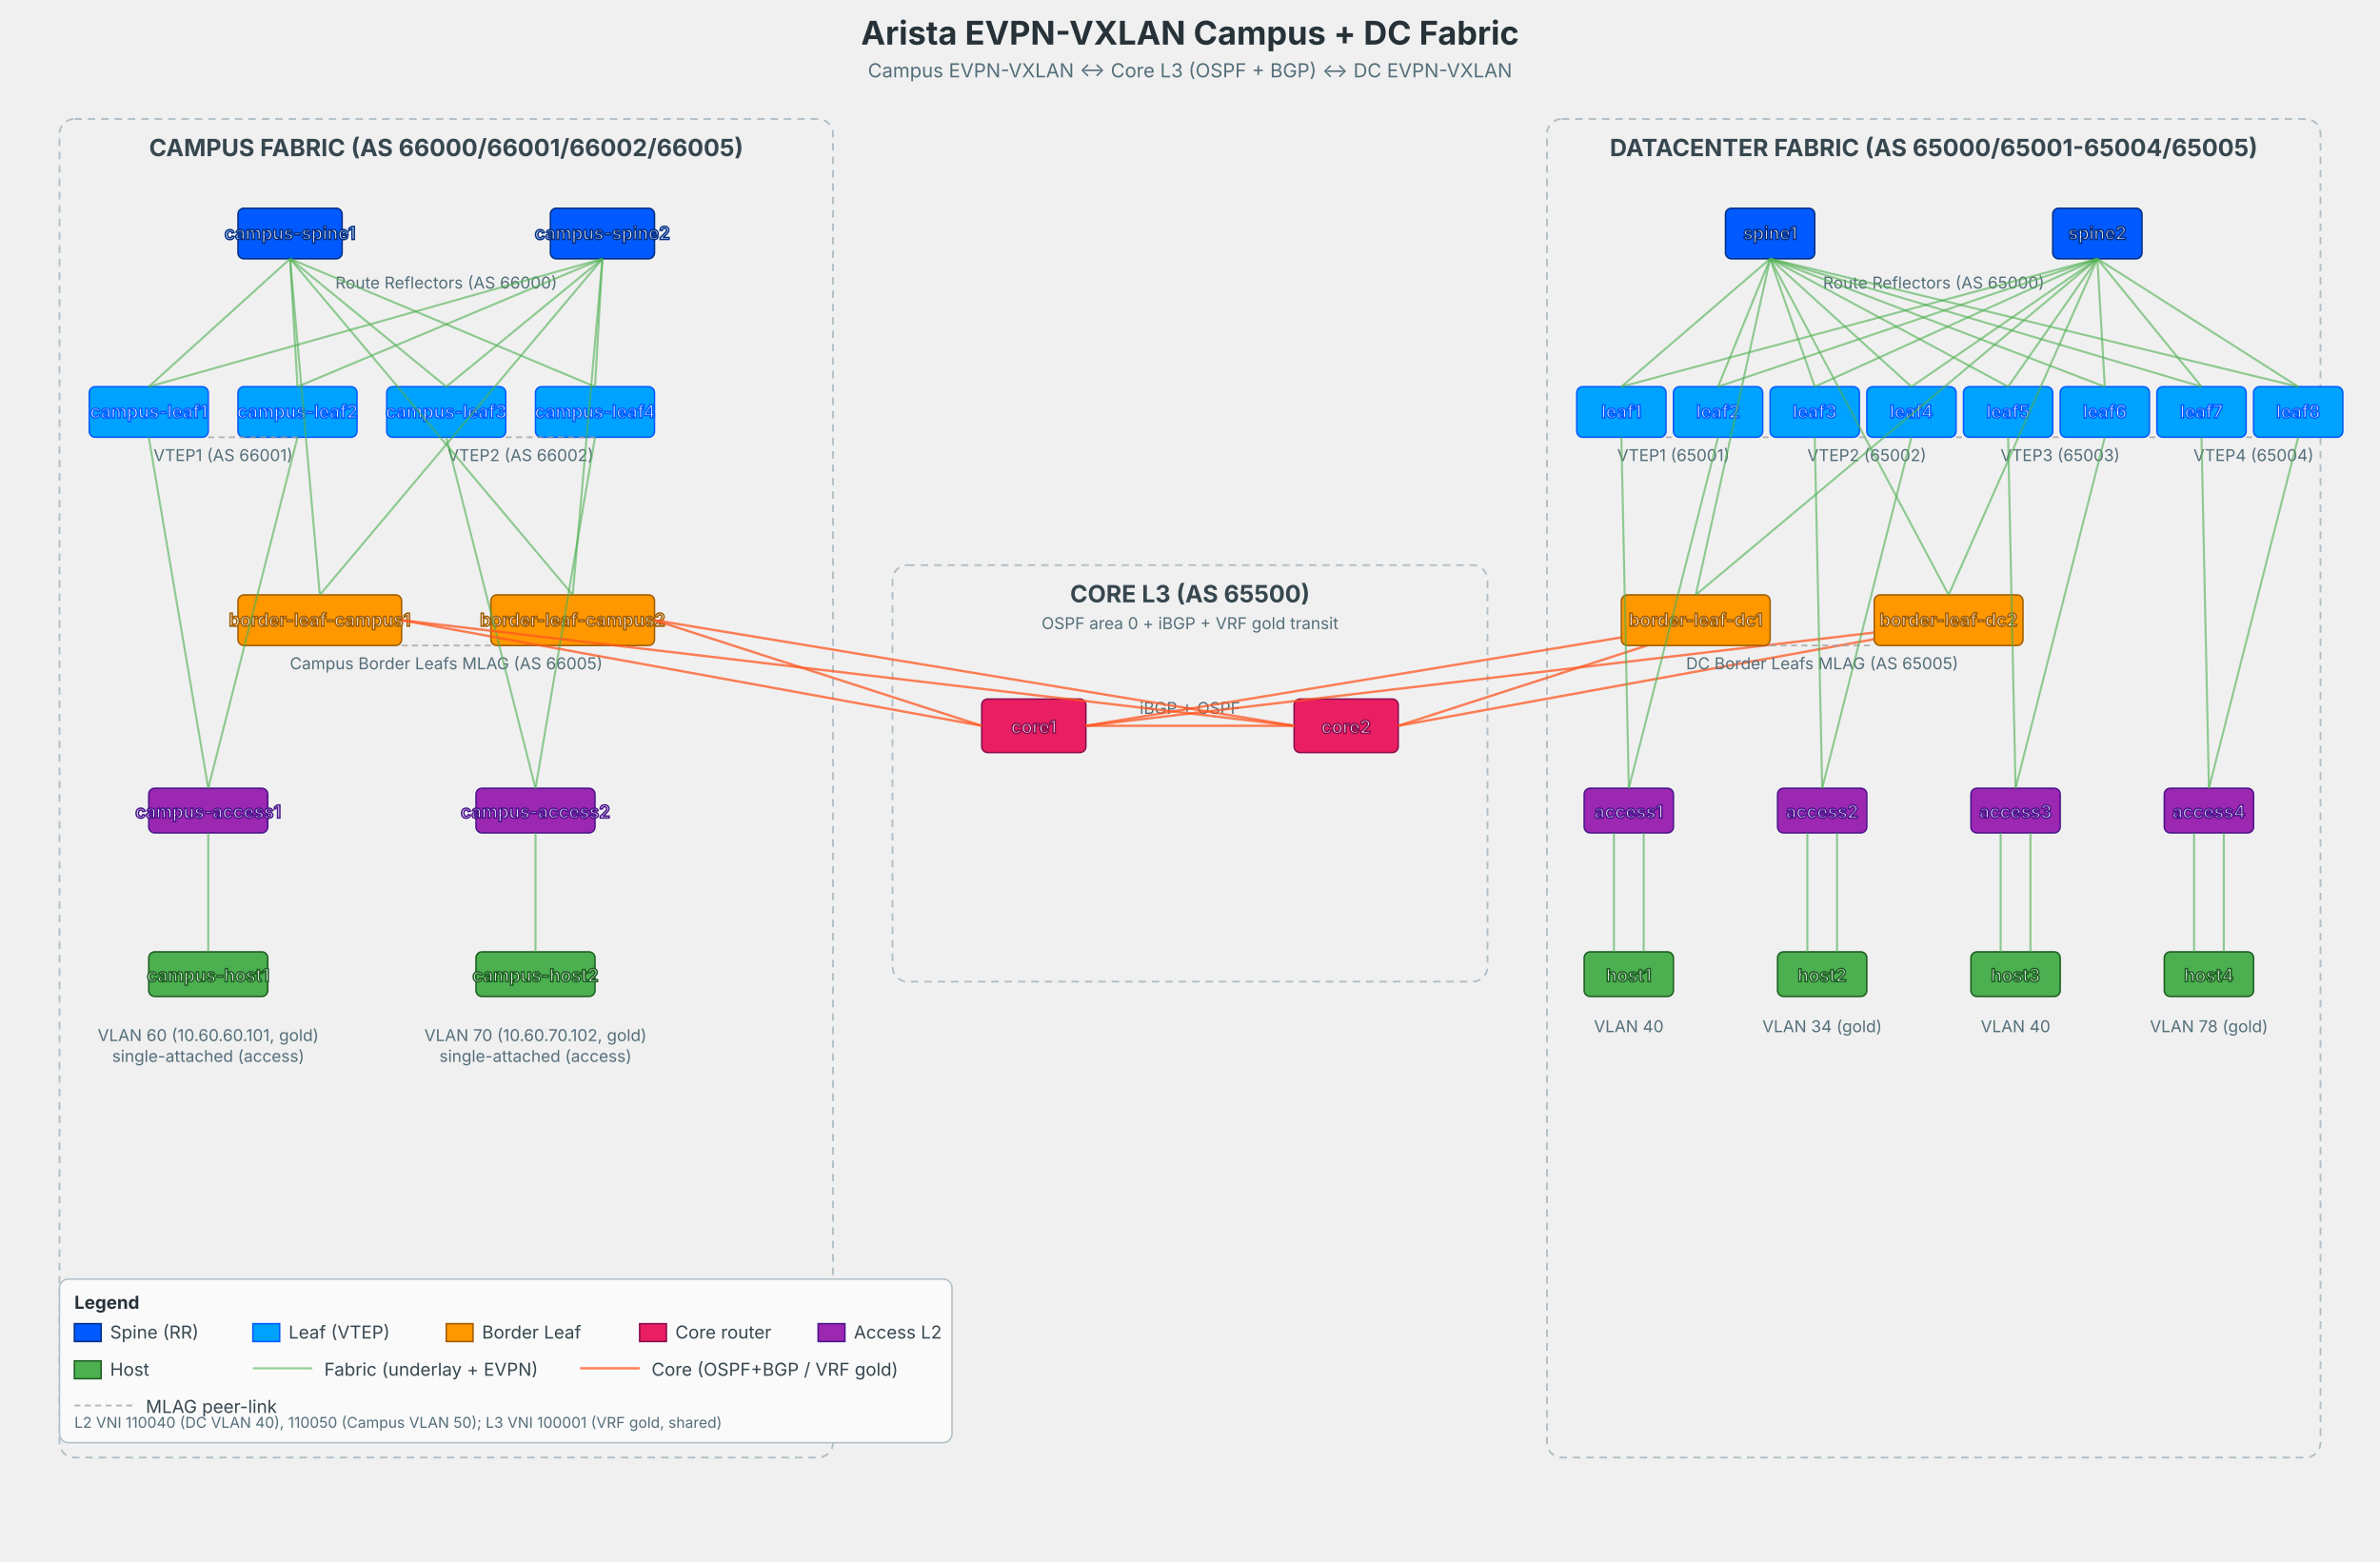
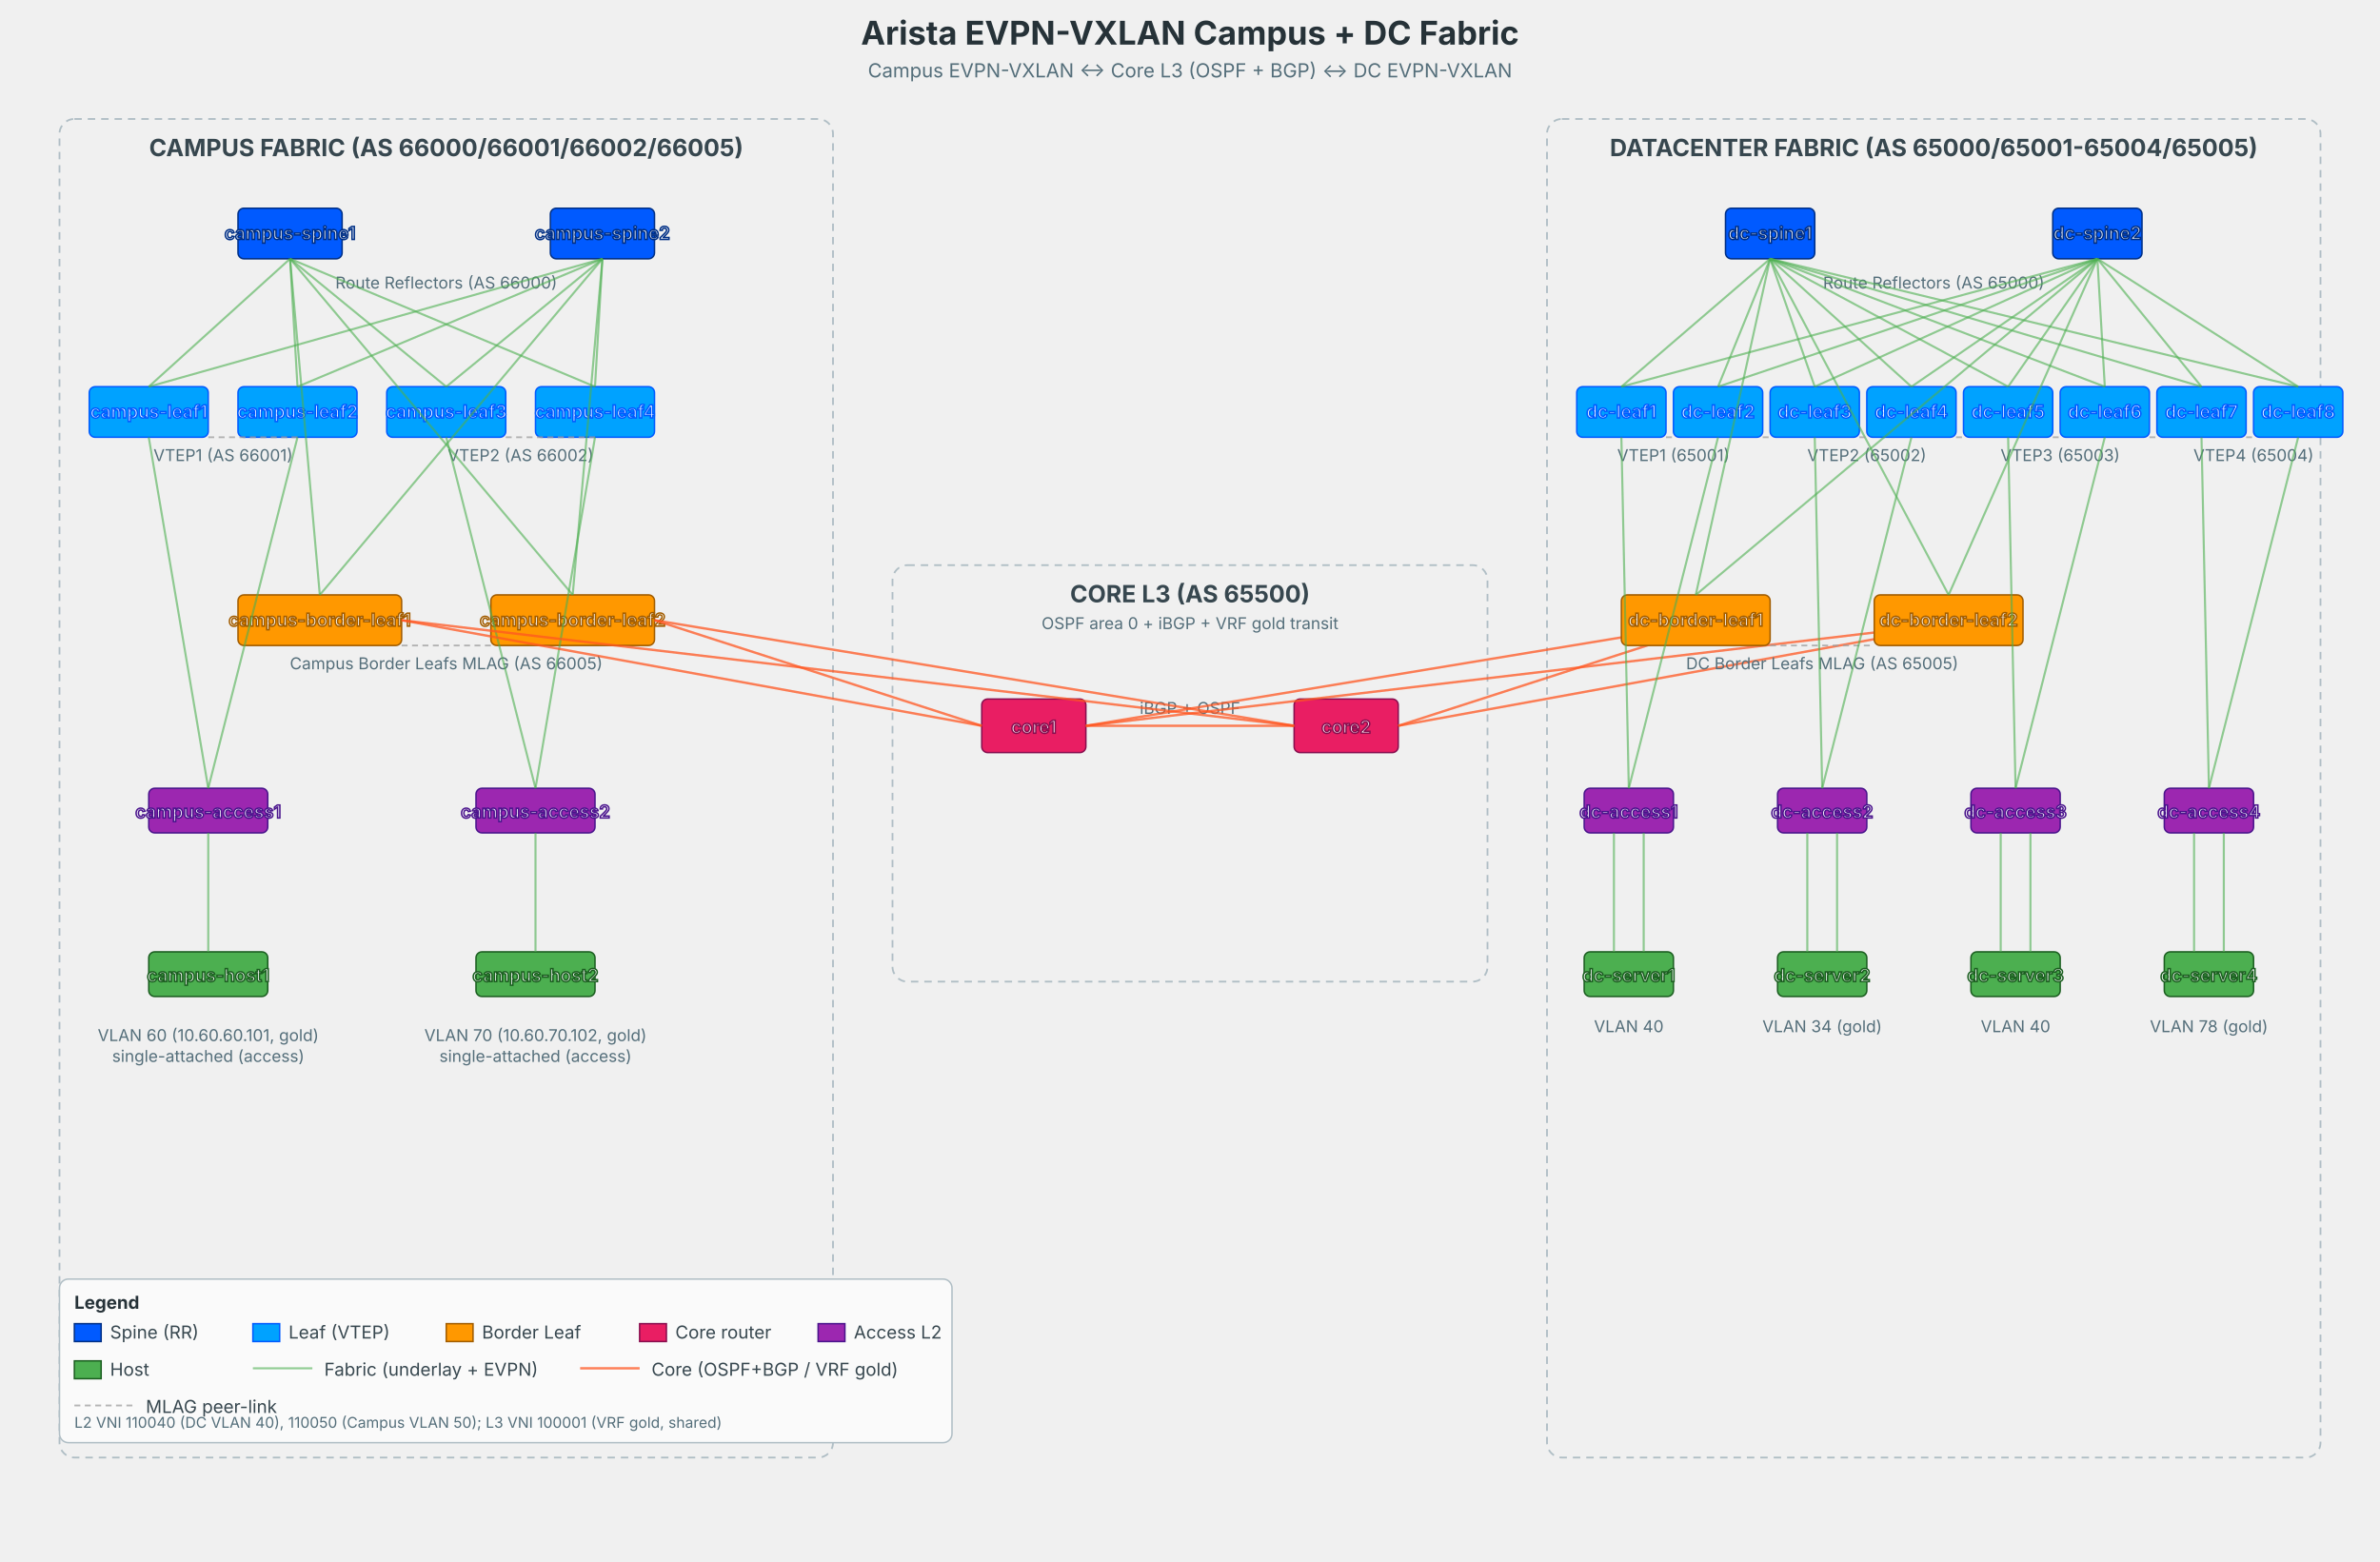
<svg xmlns="http://www.w3.org/2000/svg" width="1600" height="1050" viewBox="0 0 1600 1050" font-family="system-ui, -apple-system, sans-serif" font-size="12">
  <defs>
    <style>
      .node-spine { fill: #005aff; stroke: #002f85; }
      .node-leaf  { fill: #00a2ff; stroke: #005aff; }
      .node-border{ fill: #ff9800; stroke: #a15c00; }
      .node-core  { fill: #e91e63; stroke: #880e4f; }
      .node-access{ fill: #9c27b0; stroke: #4a148c; }
      .node-host  { fill: #4caf50; stroke: #1b5e20; }
      .node text  { fill: #fff; font-weight: 600; }
      .link       { stroke: #4caf50; stroke-width: 1.4; opacity: 0.6; fill: none; }
      .link-core  { stroke: #ff5722; stroke-width: 1.6; opacity: 0.75; fill: none; }
      .link-mlag  { stroke: #9e9e9e; stroke-width: 1.2; stroke-dasharray: 4 3; opacity: 0.75; fill: none; }
      .box-label  { font-size: 16px; font-weight: 700; fill: #37474f; }
      .sub-label  { font-size: 11px; fill: #546e7a; }
      .domain-box { fill: none; stroke: #b0bec5; stroke-dasharray: 5 4; stroke-width: 1.2; }
    </style>
  </defs>
  <text x="800" y="30" text-anchor="middle" font-size="22" font-weight="700" fill="#263238">Arista EVPN-VXLAN Campus + DC Fabric</text>
  <text x="800" y="52" text-anchor="middle" font-size="13" fill="#546e7a">Campus EVPN-VXLAN ↔ Core L3 (OSPF + BGP) ↔ DC EVPN-VXLAN</text>
  <rect class="domain-box" x="40" y="80" width="520" height="900" rx="10" />
  <text class="box-label" x="300" y="105" text-anchor="middle">CAMPUS FABRIC (AS 66000/66001/66002/66005)</text>
  <rect class="domain-box" x="600" y="380" width="400" height="280" rx="10" />
  <text class="box-label" x="800" y="405" text-anchor="middle">CORE L3 (AS 65500)</text>
  <text class="sub-label" x="800" y="423" text-anchor="middle">OSPF area 0 + iBGP + VRF gold transit</text>
  <rect class="domain-box" x="1040" y="80" width="520" height="900" rx="10" />
  <text class="box-label" x="1300" y="105" text-anchor="middle">DATACENTER FABRIC (AS 65000/65001-65004/65005)</text>
  <g class="node node-spine">
    <rect x="160" y="140" width="70" height="34" rx="4" />
    <text x="195" y="161" text-anchor="middle">campus-spine1</text>
    <rect x="370" y="140" width="70" height="34" rx="4" />
    <text x="405" y="161" text-anchor="middle">campus-spine2</text>
  </g>
  <g class="node node-leaf">
    <rect x="60" y="260" width="80" height="34" rx="4" />
    <text x="100" y="281" text-anchor="middle">campus-leaf1</text>
    <rect x="160" y="260" width="80" height="34" rx="4" />
    <text x="200" y="281" text-anchor="middle">campus-leaf2</text>
    <rect x="260" y="260" width="80" height="34" rx="4" />
    <text x="300" y="281" text-anchor="middle">campus-leaf3</text>
    <rect x="360" y="260" width="80" height="34" rx="4" />
    <text x="400" y="281" text-anchor="middle">campus-leaf4</text>
  </g>
  <g class="node node-border">
    <rect x="160" y="400" width="110" height="34" rx="4" />
-     <text x="215" y="421" text-anchor="middle">border-leaf-campus1</text>
+     <text x="215" y="421" text-anchor="middle">campus-border-leaf1</text>
    <rect x="330" y="400" width="110" height="34" rx="4" />
-     <text x="385" y="421" text-anchor="middle">border-leaf-campus2</text>
+     <text x="385" y="421" text-anchor="middle">campus-border-leaf2</text>
  </g>
  <g class="node node-access">
    <rect x="100" y="530" width="80" height="30" rx="4" />
    <text x="140" y="550" text-anchor="middle">campus-access1</text>
    <rect x="320" y="530" width="80" height="30" rx="4" />
    <text x="360" y="550" text-anchor="middle">campus-access2</text>
  </g>
  <g class="node node-host">
    <rect x="100" y="640" width="80" height="30" rx="4" />
    <text x="140" y="660" text-anchor="middle">campus-host1</text>
    <rect x="320" y="640" width="80" height="30" rx="4" />
    <text x="360" y="660" text-anchor="middle">campus-host2</text>
  </g>
  <text class="sub-label" x="300" y="194" text-anchor="middle">Route Reflectors (AS 66000)</text>
  <text class="sub-label" x="150" y="310" text-anchor="middle">VTEP1 (AS 66001)</text>
  <text class="sub-label" x="350" y="310" text-anchor="middle">VTEP2 (AS 66002)</text>
  <text class="sub-label" x="300" y="450" text-anchor="middle">Campus Border Leafs MLAG (AS 66005)</text>
  <text class="sub-label" x="140" y="700" text-anchor="middle">VLAN 60 (10.60.60.101, gold)</text>
  <text class="sub-label" x="140" y="714" text-anchor="middle">single-attached (access)</text>
  <text class="sub-label" x="360" y="700" text-anchor="middle">VLAN 70 (10.60.70.102, gold)</text>
  <text class="sub-label" x="360" y="714" text-anchor="middle">single-attached (access)</text>
  <path class="link" d="M 195 174 L 100  260" />
  <path class="link" d="M 195 174 L 200  260" />
  <path class="link" d="M 195 174 L 300  260" />
  <path class="link" d="M 195 174 L 400  260" />
  <path class="link" d="M 405 174 L 100  260" />
  <path class="link" d="M 405 174 L 200  260" />
  <path class="link" d="M 405 174 L 300  260" />
  <path class="link" d="M 405 174 L 400  260" />
  <path class="link" d="M 195 174 L 215 400" />
  <path class="link" d="M 195 174 L 385 400" />
  <path class="link" d="M 405 174 L 215 400" />
  <path class="link" d="M 405 174 L 385 400" />
  <path class="link-mlag" d="M 140 294 L 200 294" />
  <path class="link-mlag" d="M 340 294 L 400 294" />
  <path class="link-mlag" d="M 270 434 L 330 434" />
  <path class="link" d="M 100 294 L 140 530" />
  <path class="link" d="M 200 294 L 140 530" />
  <path class="link" d="M 300 294 L 360 530" />
  <path class="link" d="M 400 294 L 360 530" />
  <path class="link" d="M 140 560 L 140 640" />
  <path class="link" d="M 360 560 L 360 640" />
  <g class="node node-core">
    <rect x="660" y="470" width="70" height="36" rx="4" />
    <text x="695" y="493" text-anchor="middle">core1</text>
    <rect x="870" y="470" width="70" height="36" rx="4" />
    <text x="905" y="493" text-anchor="middle">core2</text>
  </g>
  <path class="link-core" d="M 730 488 L 870 488" />
  <text class="sub-label" x="800" y="480" text-anchor="middle">iBGP + OSPF</text>
  <path class="link-core" d="M 270 417 L 660 488" />
  <path class="link-core" d="M 270 417 L 870 488" />
  <path class="link-core" d="M 440 417 L 660 488" />
  <path class="link-core" d="M 440 417 L 870 488" />
  <path class="link-core" d="M 1330 417 L 730 488" />
  <path class="link-core" d="M 1330 417 L 940 488" />
  <path class="link-core" d="M 1160 417 L 730 488" />
  <path class="link-core" d="M 1160 417 L 940 488" />
  <g class="node node-spine">
    <rect x="1160" y="140" width="60" height="34" rx="4" />
-     <text x="1190" y="161" text-anchor="middle">spine1</text>
+     <text x="1190" y="161" text-anchor="middle">dc-spine1</text>
    <rect x="1380" y="140" width="60" height="34" rx="4" />
-     <text x="1410" y="161" text-anchor="middle">spine2</text>
+     <text x="1410" y="161" text-anchor="middle">dc-spine2</text>
  </g>
  <g class="node node-leaf">
    <rect x="1060" y="260" width="60" height="34" rx="4" />
-     <text x="1090" y="281" text-anchor="middle">leaf1</text>
+     <text x="1090" y="281" text-anchor="middle">dc-leaf1</text>
    <rect x="1125" y="260" width="60" height="34" rx="4" />
-     <text x="1155" y="281" text-anchor="middle">leaf2</text>
+     <text x="1155" y="281" text-anchor="middle">dc-leaf2</text>
    <rect x="1190" y="260" width="60" height="34" rx="4" />
-     <text x="1220" y="281" text-anchor="middle">leaf3</text>
+     <text x="1220" y="281" text-anchor="middle">dc-leaf3</text>
    <rect x="1255" y="260" width="60" height="34" rx="4" />
-     <text x="1285" y="281" text-anchor="middle">leaf4</text>
+     <text x="1285" y="281" text-anchor="middle">dc-leaf4</text>
    <rect x="1320" y="260" width="60" height="34" rx="4" />
-     <text x="1350" y="281" text-anchor="middle">leaf5</text>
+     <text x="1350" y="281" text-anchor="middle">dc-leaf5</text>
    <rect x="1385" y="260" width="60" height="34" rx="4" />
-     <text x="1415" y="281" text-anchor="middle">leaf6</text>
+     <text x="1415" y="281" text-anchor="middle">dc-leaf6</text>
    <rect x="1450" y="260" width="60" height="34" rx="4" />
-     <text x="1480" y="281" text-anchor="middle">leaf7</text>
+     <text x="1480" y="281" text-anchor="middle">dc-leaf7</text>
    <rect x="1515" y="260" width="60" height="34" rx="4" />
-     <text x="1545" y="281" text-anchor="middle">leaf8</text>
+     <text x="1545" y="281" text-anchor="middle">dc-leaf8</text>
  </g>
  <g class="node node-border">
    <rect x="1090" y="400" width="100" height="34" rx="4" />
-     <text x="1140" y="421" text-anchor="middle">border-leaf-dc1</text>
+     <text x="1140" y="421" text-anchor="middle">dc-border-leaf1</text>
    <rect x="1260" y="400" width="100" height="34" rx="4" />
-     <text x="1310" y="421" text-anchor="middle">border-leaf-dc2</text>
+     <text x="1310" y="421" text-anchor="middle">dc-border-leaf2</text>
  </g>
  <g class="node node-access">
    <rect x="1065" y="530" width="60" height="30" rx="4" />
-     <text x="1095" y="550" text-anchor="middle">access1</text>
+     <text x="1095" y="550" text-anchor="middle">dc-access1</text>
    <rect x="1195" y="530" width="60" height="30" rx="4" />
-     <text x="1225" y="550" text-anchor="middle">access2</text>
+     <text x="1225" y="550" text-anchor="middle">dc-access2</text>
    <rect x="1325" y="530" width="60" height="30" rx="4" />
-     <text x="1355" y="550" text-anchor="middle">access3</text>
+     <text x="1355" y="550" text-anchor="middle">dc-access3</text>
    <rect x="1455" y="530" width="60" height="30" rx="4" />
-     <text x="1485" y="550" text-anchor="middle">access4</text>
+     <text x="1485" y="550" text-anchor="middle">dc-access4</text>
  </g>
  <g class="node node-host">
    <rect x="1065" y="640" width="60" height="30" rx="4" />
-     <text x="1095" y="660" text-anchor="middle">host1</text>
+     <text x="1095" y="660" text-anchor="middle">dc-server1</text>
    <rect x="1195" y="640" width="60" height="30" rx="4" />
-     <text x="1225" y="660" text-anchor="middle">host2</text>
+     <text x="1225" y="660" text-anchor="middle">dc-server2</text>
    <rect x="1325" y="640" width="60" height="30" rx="4" />
-     <text x="1355" y="660" text-anchor="middle">host3</text>
+     <text x="1355" y="660" text-anchor="middle">dc-server3</text>
    <rect x="1455" y="640" width="60" height="30" rx="4" />
-     <text x="1485" y="660" text-anchor="middle">host4</text>
+     <text x="1485" y="660" text-anchor="middle">dc-server4</text>
  </g>
  <text class="sub-label" x="1300" y="194" text-anchor="middle">Route Reflectors (AS 65000)</text>
  <text class="sub-label" x="1125" y="310" text-anchor="middle">VTEP1 (65001)</text>
  <text class="sub-label" x="1255" y="310" text-anchor="middle">VTEP2 (65002)</text>
  <text class="sub-label" x="1385" y="310" text-anchor="middle">VTEP3 (65003)</text>
  <text class="sub-label" x="1515" y="310" text-anchor="middle">VTEP4 (65004)</text>
  <text class="sub-label" x="1225" y="450" text-anchor="middle">DC Border Leafs MLAG (AS 65005)</text>
  <text class="sub-label" x="1095" y="694" text-anchor="middle">VLAN 40</text>
  <text class="sub-label" x="1225" y="694" text-anchor="middle">VLAN 34 (gold)</text>
  <text class="sub-label" x="1355" y="694" text-anchor="middle">VLAN 40</text>
  <text class="sub-label" x="1485" y="694" text-anchor="middle">VLAN 78 (gold)</text>
  <g>
    <path class="link" d="M 1190 174 L 1090 260" />
    <path class="link" d="M 1190 174 L 1155 260" />
    <path class="link" d="M 1190 174 L 1220 260" />
    <path class="link" d="M 1190 174 L 1285 260" />
    <path class="link" d="M 1190 174 L 1350 260" />
    <path class="link" d="M 1190 174 L 1415 260" />
    <path class="link" d="M 1190 174 L 1480 260" />
    <path class="link" d="M 1190 174 L 1545 260" />
    <path class="link" d="M 1410 174 L 1090 260" />
    <path class="link" d="M 1410 174 L 1155 260" />
    <path class="link" d="M 1410 174 L 1220 260" />
    <path class="link" d="M 1410 174 L 1285 260" />
    <path class="link" d="M 1410 174 L 1350 260" />
    <path class="link" d="M 1410 174 L 1415 260" />
    <path class="link" d="M 1410 174 L 1480 260" />
    <path class="link" d="M 1410 174 L 1545 260" />
    <path class="link" d="M 1190 174 L 1140 400" />
    <path class="link" d="M 1190 174 L 1310 400" />
    <path class="link" d="M 1410 174 L 1140 400" />
    <path class="link" d="M 1410 174 L 1310 400" />
  </g>
  <g>
    <path class="link-mlag" d="M 1120 294 L 1125 294" />
    <path class="link-mlag" d="M 1185 294 L 1190 294" />
    <path class="link-mlag" d="M 1250 294 L 1255 294" />
    <path class="link-mlag" d="M 1315 294 L 1320 294" />
    <path class="link-mlag" d="M 1380 294 L 1385 294" />
    <path class="link-mlag" d="M 1445 294 L 1450 294" />
    <path class="link-mlag" d="M 1510 294 L 1515 294" />
    <path class="link-mlag" d="M 1190 434 L 1260 434" />
  </g>
  <path class="link" d="M 1090 294 L 1095 530" />
  <path class="link" d="M 1155 294 L 1095 530" />
  <path class="link" d="M 1220 294 L 1225 530" />
  <path class="link" d="M 1285 294 L 1225 530" />
  <path class="link" d="M 1350 294 L 1355 530" />
  <path class="link" d="M 1415 294 L 1355 530" />
  <path class="link" d="M 1480 294 L 1485 530" />
  <path class="link" d="M 1545 294 L 1485 530" />
  <path class="link" d="M 1085 560 L 1085 640" />
  <path class="link" d="M 1105 560 L 1105 640" />
  <path class="link" d="M 1215 560 L 1215 640" />
  <path class="link" d="M 1235 560 L 1235 640" />
  <path class="link" d="M 1345 560 L 1345 640" />
  <path class="link" d="M 1365 560 L 1365 640" />
  <path class="link" d="M 1475 560 L 1475 640" />
  <path class="link" d="M 1495 560 L 1495 640" />
  <g transform="translate(40, 860)">
    <rect x="0" y="0" width="600" height="110" fill="#fafafa" stroke="#b0bec5" rx="6" />
    <text x="10" y="20" font-weight="700" fill="#263238">Legend</text>
    <rect x="10" y="30" width="18" height="12" class="node-spine" />
    <text x="34" y="40" fill="#37474f">Spine (RR)</text>
    <rect x="130" y="30" width="18" height="12" class="node-leaf" />
    <text x="154" y="40" fill="#37474f">Leaf (VTEP)</text>
    <rect x="260" y="30" width="18" height="12" class="node-border" />
    <text x="284" y="40" fill="#37474f">Border Leaf</text>
    <rect x="390" y="30" width="18" height="12" class="node-core" />
    <text x="414" y="40" fill="#37474f">Core router</text>
    <rect x="510" y="30" width="18" height="12" class="node-access" />
    <text x="534" y="40" fill="#37474f">Access L2</text>
    <rect x="10" y="55" width="18" height="12" class="node-host" />
    <text x="34" y="65" fill="#37474f">Host</text>
    <line x1="130" y1="60" x2="170" y2="60" class="link" />
    <text x="178" y="65" fill="#37474f">Fabric (underlay + EVPN)</text>
    <line x1="350" y1="60" x2="390" y2="60" class="link-core" />
    <text x="398" y="65" fill="#37474f">Core (OSPF+BGP / VRF gold)</text>
    <line x1="10" y1="85" x2="50" y2="85" class="link-mlag" />
    <text x="58" y="90" fill="#37474f">MLAG peer-link</text>
    <text x="10" y="100" fill="#546e7a" font-size="10">L2 VNI 110040 (DC VLAN 40), 110050 (Campus VLAN 50); L3 VNI 100001 (VRF gold, shared)</text>
  </g>
</svg>
